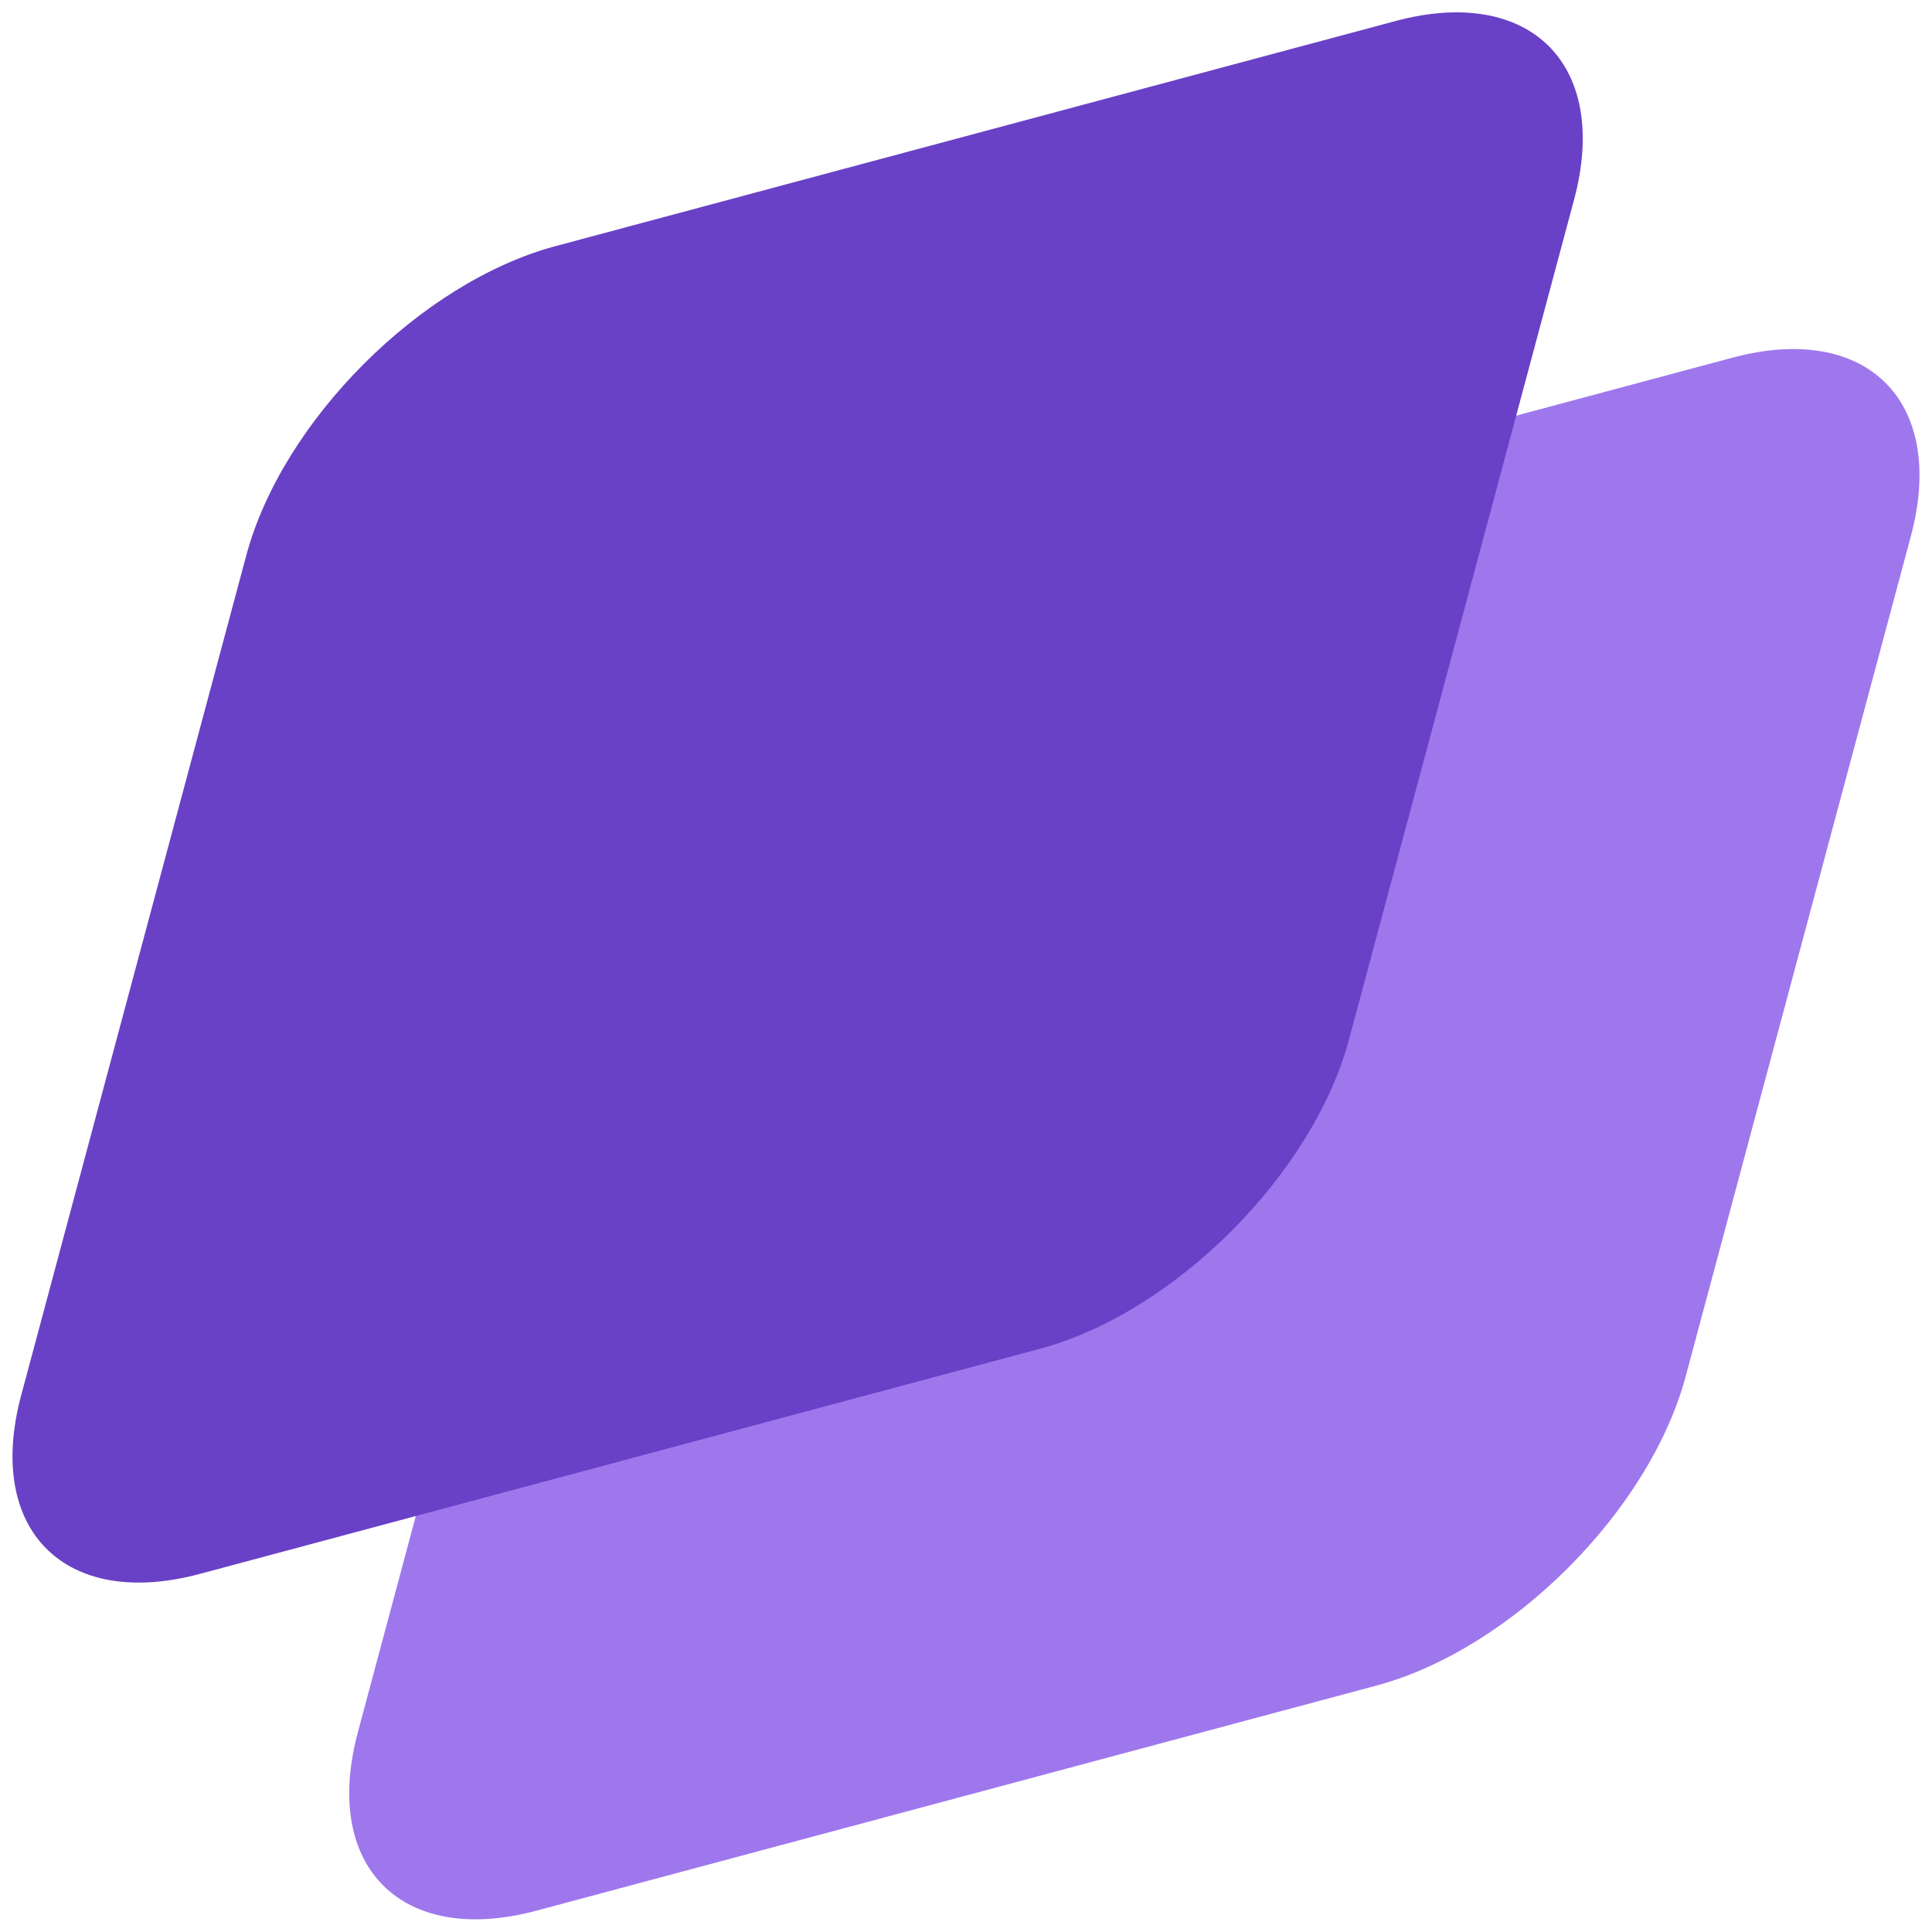
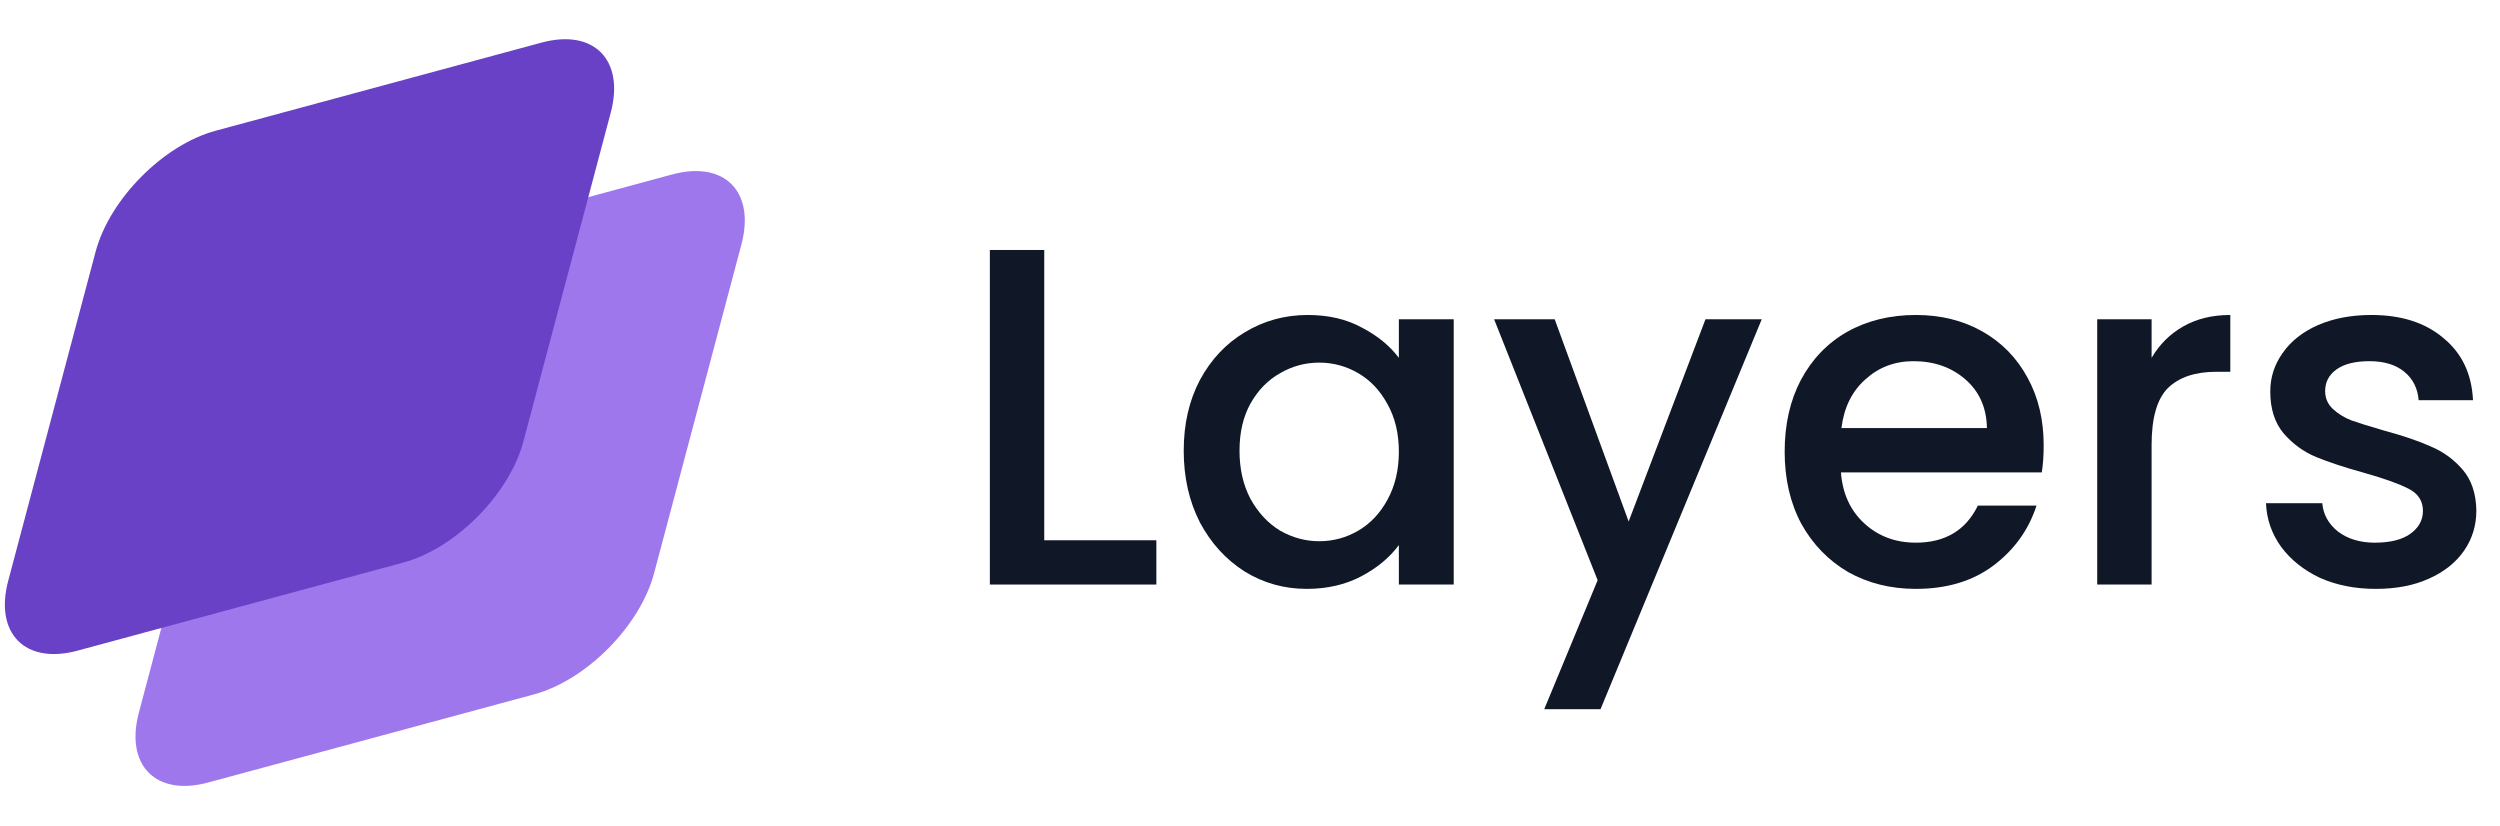
- <svg xmlns="http://www.w3.org/2000/svg" width="44" height="44" viewBox="0 0 44 44" fill="none">
-   <path d="M13.277 20.318C14.1 17.25 17.254 14.096 20.322 13.274L39.451 8.147C42.519 7.325 44.34 9.146 43.518 12.214L38.391 31.343C37.569 34.411 34.415 37.565 31.347 38.388L12.218 43.514C9.15 44.336 7.329 42.515 8.151 39.447L13.277 20.318Z" fill="#9E77ED" />
-   <path d="M5.609 12.649C6.431 9.581 9.585 6.427 12.653 5.605L31.782 0.479C34.85 -0.344 36.671 1.477 35.849 4.545L30.723 23.674C29.9 26.742 26.747 29.896 23.678 30.719L4.549 35.845C1.481 36.667 -0.34 34.847 0.482 31.778L5.609 12.649Z" fill="#6941C6" />
+ <svg xmlns="http://www.w3.org/2000/svg" width="103" height="34" viewBox="0 0 103 34" fill="none">
+   <path d="M9.32 15.809C9.897 13.635 12.111 11.401 14.265 10.819L27.692 7.188C29.846 6.605 31.124 7.895 30.547 10.068L26.948 23.618C26.371 25.791 24.157 28.025 22.003 28.608L8.576 32.239C6.422 32.822 5.144 31.532 5.722 29.358L9.32 15.809Z" fill="#9E77ED" />
+   <path d="M3.937 10.377C4.514 8.203 6.728 5.969 8.882 5.387L22.309 1.756C24.463 1.173 25.741 2.463 25.164 4.636L21.565 18.186C20.988 20.359 18.774 22.593 16.62 23.176L3.193 26.807C1.04 27.389 -0.238 26.1 0.339 23.926L3.937 10.377Z" fill="#6941C6" />
+   <path d="M43.023 22.259H47.642V24.083H40.782V10.299H43.023V22.259Z" fill="#101828" />
+   <path d="M48.769 18.57C48.769 17.472 48.991 16.5 49.437 15.654C49.895 14.808 50.511 14.153 51.284 13.691C52.07 13.215 52.935 12.977 53.879 12.977C54.73 12.977 55.471 13.149 56.099 13.492C56.742 13.823 57.252 14.239 57.633 14.742V13.155H59.893V24.083H57.633V22.457C57.252 22.973 56.735 23.402 56.08 23.746C55.425 24.09 54.678 24.262 53.839 24.262C52.909 24.262 52.057 24.024 51.284 23.548C50.511 23.059 49.895 22.384 49.437 21.525C48.991 20.652 48.769 19.667 48.769 18.57ZM57.633 18.609C57.633 17.856 57.475 17.201 57.161 16.646C56.859 16.09 56.46 15.667 55.962 15.377C55.464 15.086 54.927 14.94 54.35 14.94C53.774 14.94 53.236 15.086 52.739 15.377C52.241 15.654 51.834 16.071 51.52 16.626C51.219 17.168 51.068 17.816 51.068 18.57C51.068 19.323 51.219 19.984 51.52 20.553C51.834 21.122 52.241 21.558 52.739 21.862C53.25 22.153 53.787 22.298 54.35 22.298C54.927 22.298 55.464 22.153 55.962 21.862C56.46 21.571 56.859 21.148 57.161 20.593C57.475 20.024 57.633 19.363 57.633 18.609Z" fill="#101828" />
+   <path d="M72.584 13.155L65.941 29.22H63.622L65.823 23.905L61.558 13.155H64.054L67.1 21.485L70.265 13.155H72.584Z" fill="#101828" />
+   <path d="M84.2 18.352C84.2 18.761 84.174 19.132 84.122 19.462H75.847C75.913 20.335 76.234 21.036 76.81 21.564C77.387 22.093 78.094 22.358 78.933 22.358C80.138 22.358 80.99 21.849 81.488 20.831H83.905C83.578 21.836 82.982 22.662 82.117 23.31C81.265 23.945 80.204 24.262 78.933 24.262C77.898 24.262 76.968 24.03 76.142 23.568C75.33 23.092 74.688 22.431 74.216 21.584C73.757 20.725 73.528 19.733 73.528 18.609C73.528 17.485 73.751 16.5 74.196 15.654C74.655 14.795 75.29 14.134 76.103 13.671C76.928 13.208 77.872 12.977 78.933 12.977C79.955 12.977 80.866 13.201 81.665 13.651C82.464 14.101 83.087 14.735 83.532 15.555C83.978 16.362 84.2 17.294 84.2 18.352ZM81.861 17.637C81.848 16.805 81.553 16.137 80.977 15.634C80.4 15.132 79.686 14.881 78.835 14.881C78.062 14.881 77.4 15.132 76.85 15.634C76.299 16.124 75.972 16.791 75.867 17.637H81.861Z" fill="#101828" />
+   <path d="M88.646 14.742C88.973 14.187 89.406 13.757 89.943 13.453C90.493 13.135 91.142 12.977 91.889 12.977V15.317H91.319C90.441 15.317 89.773 15.542 89.314 15.991C88.868 16.441 88.646 17.221 88.646 18.332V24.083H86.405V13.155H88.646V14.742Z" fill="#101828" />
+   <path d="M97.879 24.262C97.027 24.262 96.261 24.11 95.579 23.806C94.911 23.488 94.381 23.065 93.987 22.536C93.594 21.994 93.385 21.393 93.359 20.732H95.678C95.717 21.194 95.933 21.584 96.326 21.902C96.733 22.206 97.237 22.358 97.84 22.358C98.469 22.358 98.953 22.239 99.294 22.001C99.648 21.75 99.825 21.432 99.825 21.049C99.825 20.639 99.628 20.335 99.235 20.137C98.855 19.938 98.246 19.72 97.407 19.482C96.595 19.257 95.933 19.039 95.422 18.828C94.911 18.616 94.466 18.292 94.086 17.856C93.719 17.419 93.535 16.844 93.535 16.13C93.535 15.548 93.706 15.02 94.046 14.543C94.387 14.054 94.872 13.671 95.501 13.393C96.143 13.116 96.877 12.977 97.702 12.977C98.934 12.977 99.923 13.294 100.67 13.929C101.43 14.55 101.836 15.403 101.888 16.487H99.648C99.609 15.998 99.412 15.608 99.058 15.317C98.704 15.026 98.226 14.881 97.624 14.881C97.034 14.881 96.582 14.993 96.267 15.218C95.953 15.443 95.796 15.74 95.796 16.11C95.796 16.401 95.9 16.646 96.11 16.844C96.32 17.043 96.575 17.201 96.877 17.32C97.178 17.426 97.624 17.565 98.213 17.737C98.999 17.948 99.641 18.166 100.139 18.391C100.65 18.603 101.089 18.92 101.456 19.343C101.823 19.766 102.013 20.328 102.026 21.029C102.026 21.65 101.856 22.206 101.515 22.695C101.174 23.184 100.69 23.568 100.061 23.845C99.445 24.123 98.718 24.262 97.879 24.262Z" fill="#101828" />
</svg>
